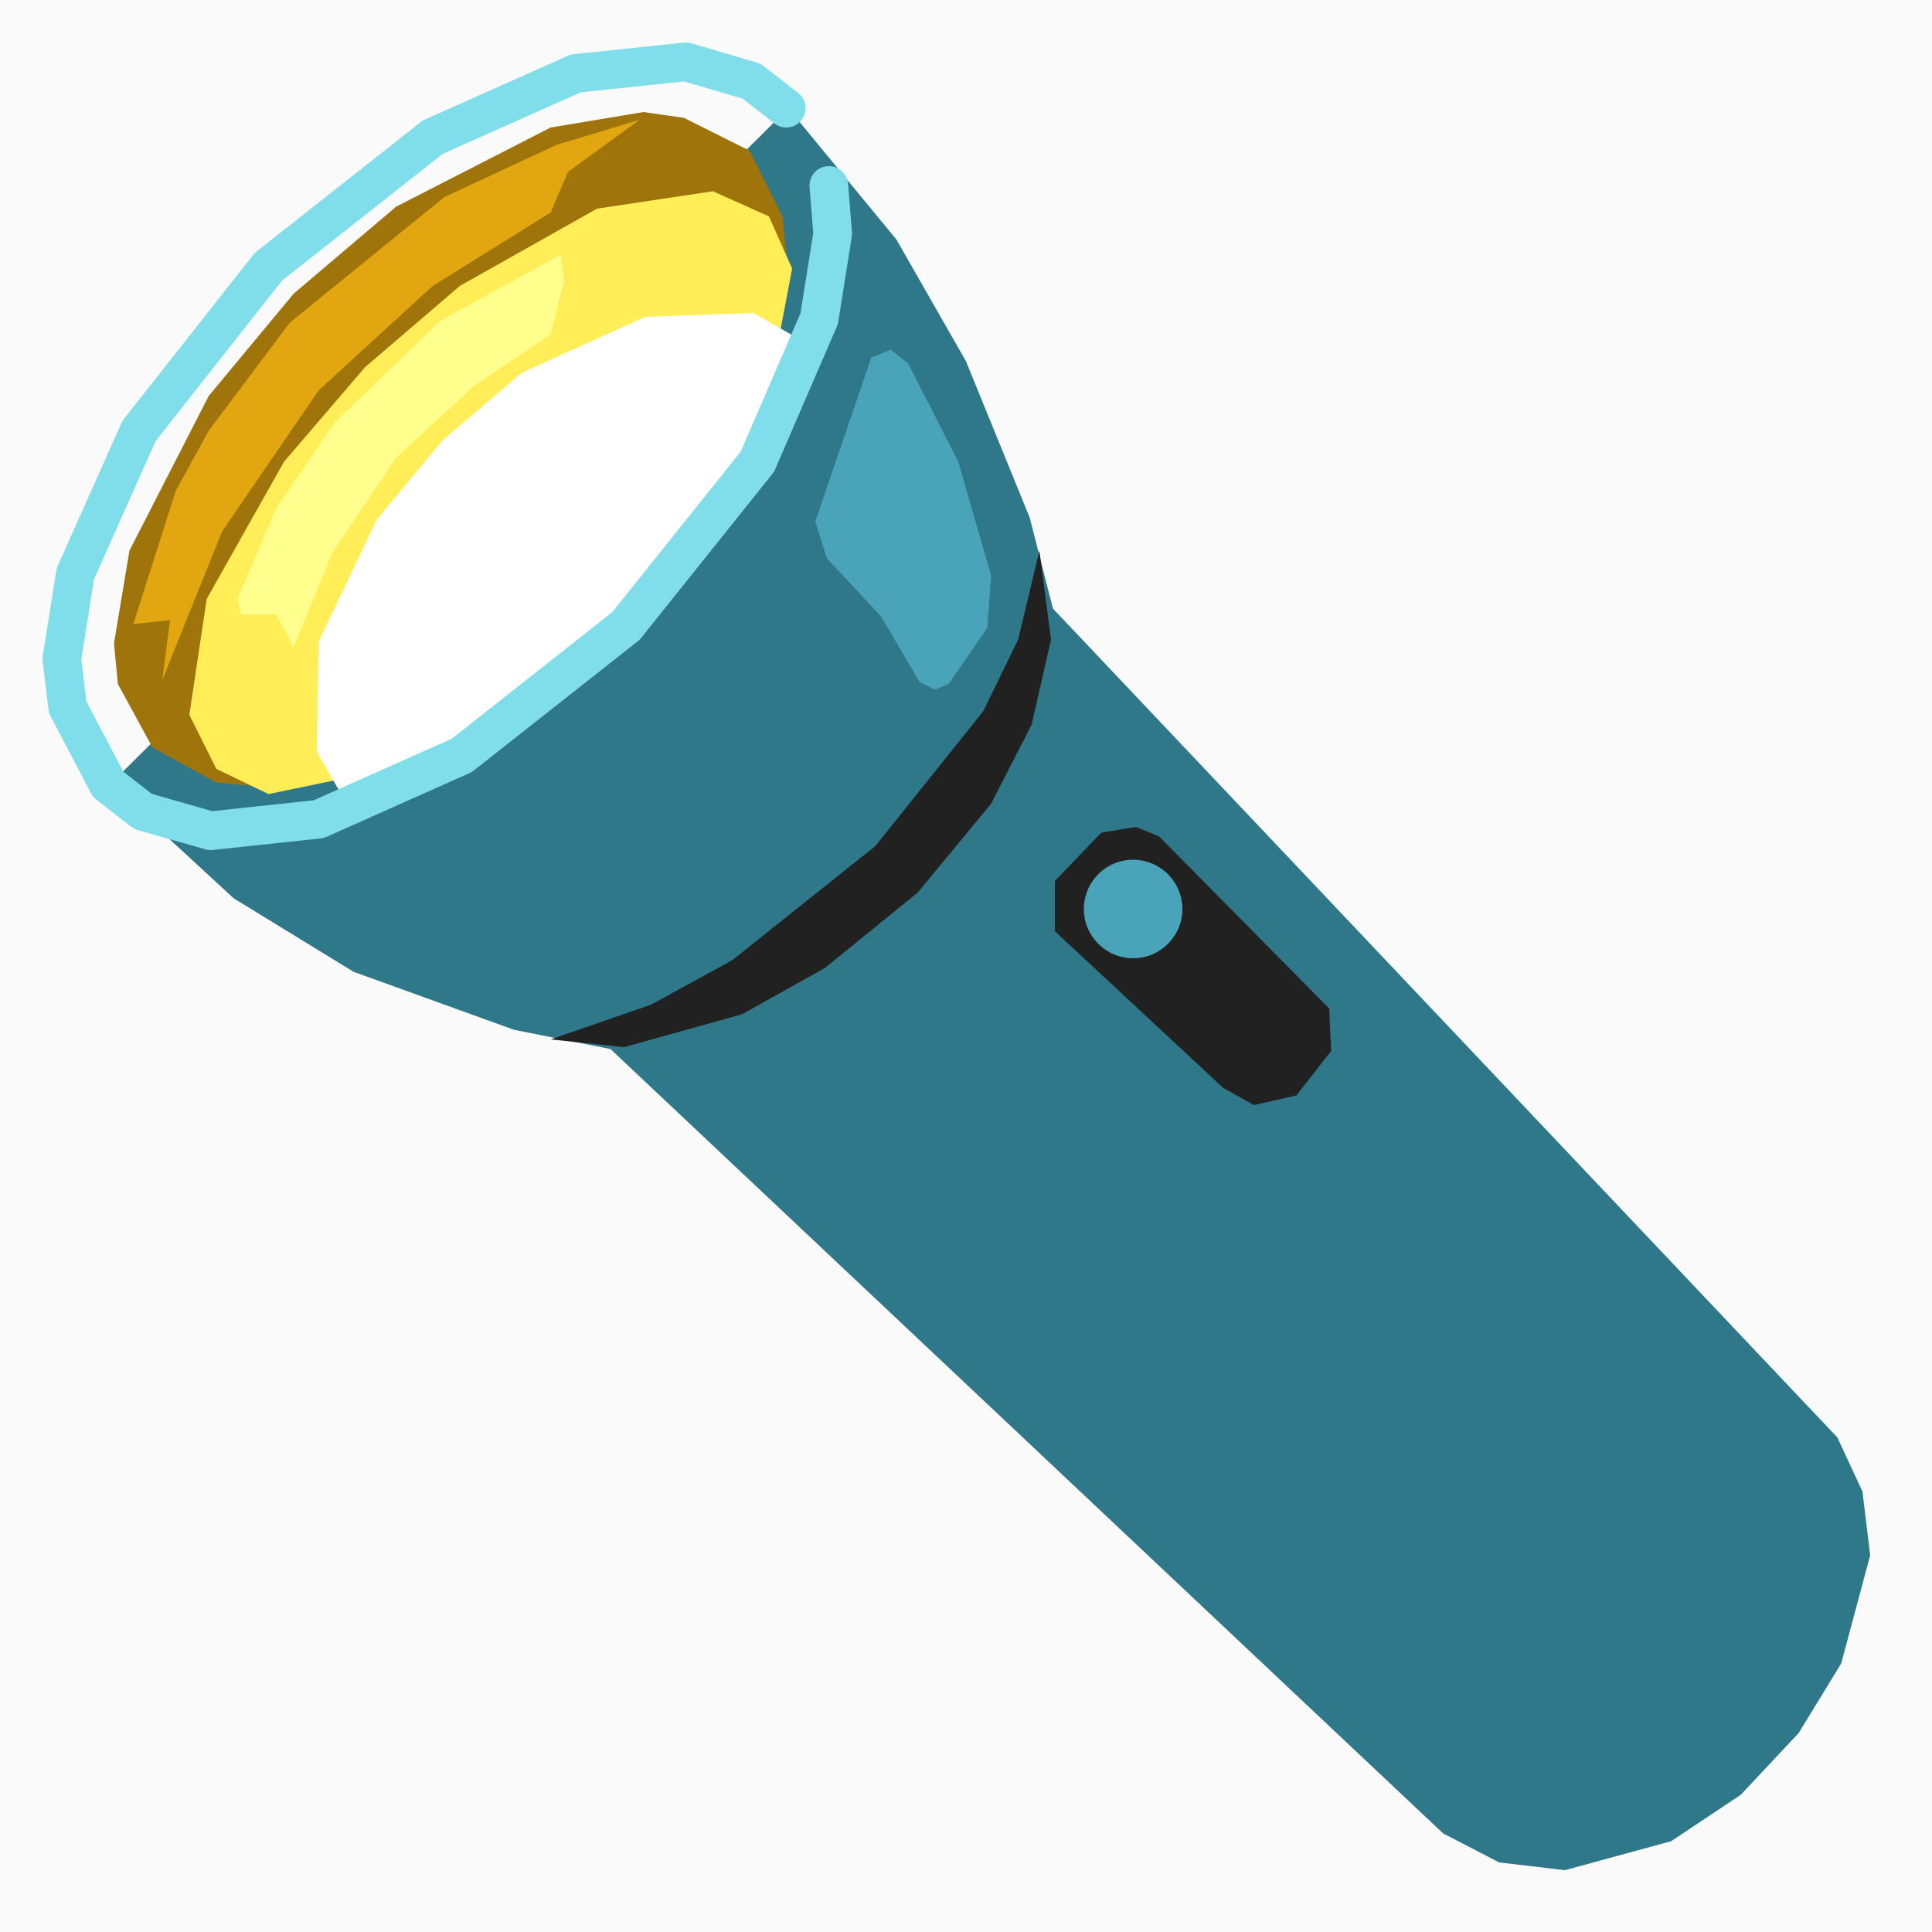
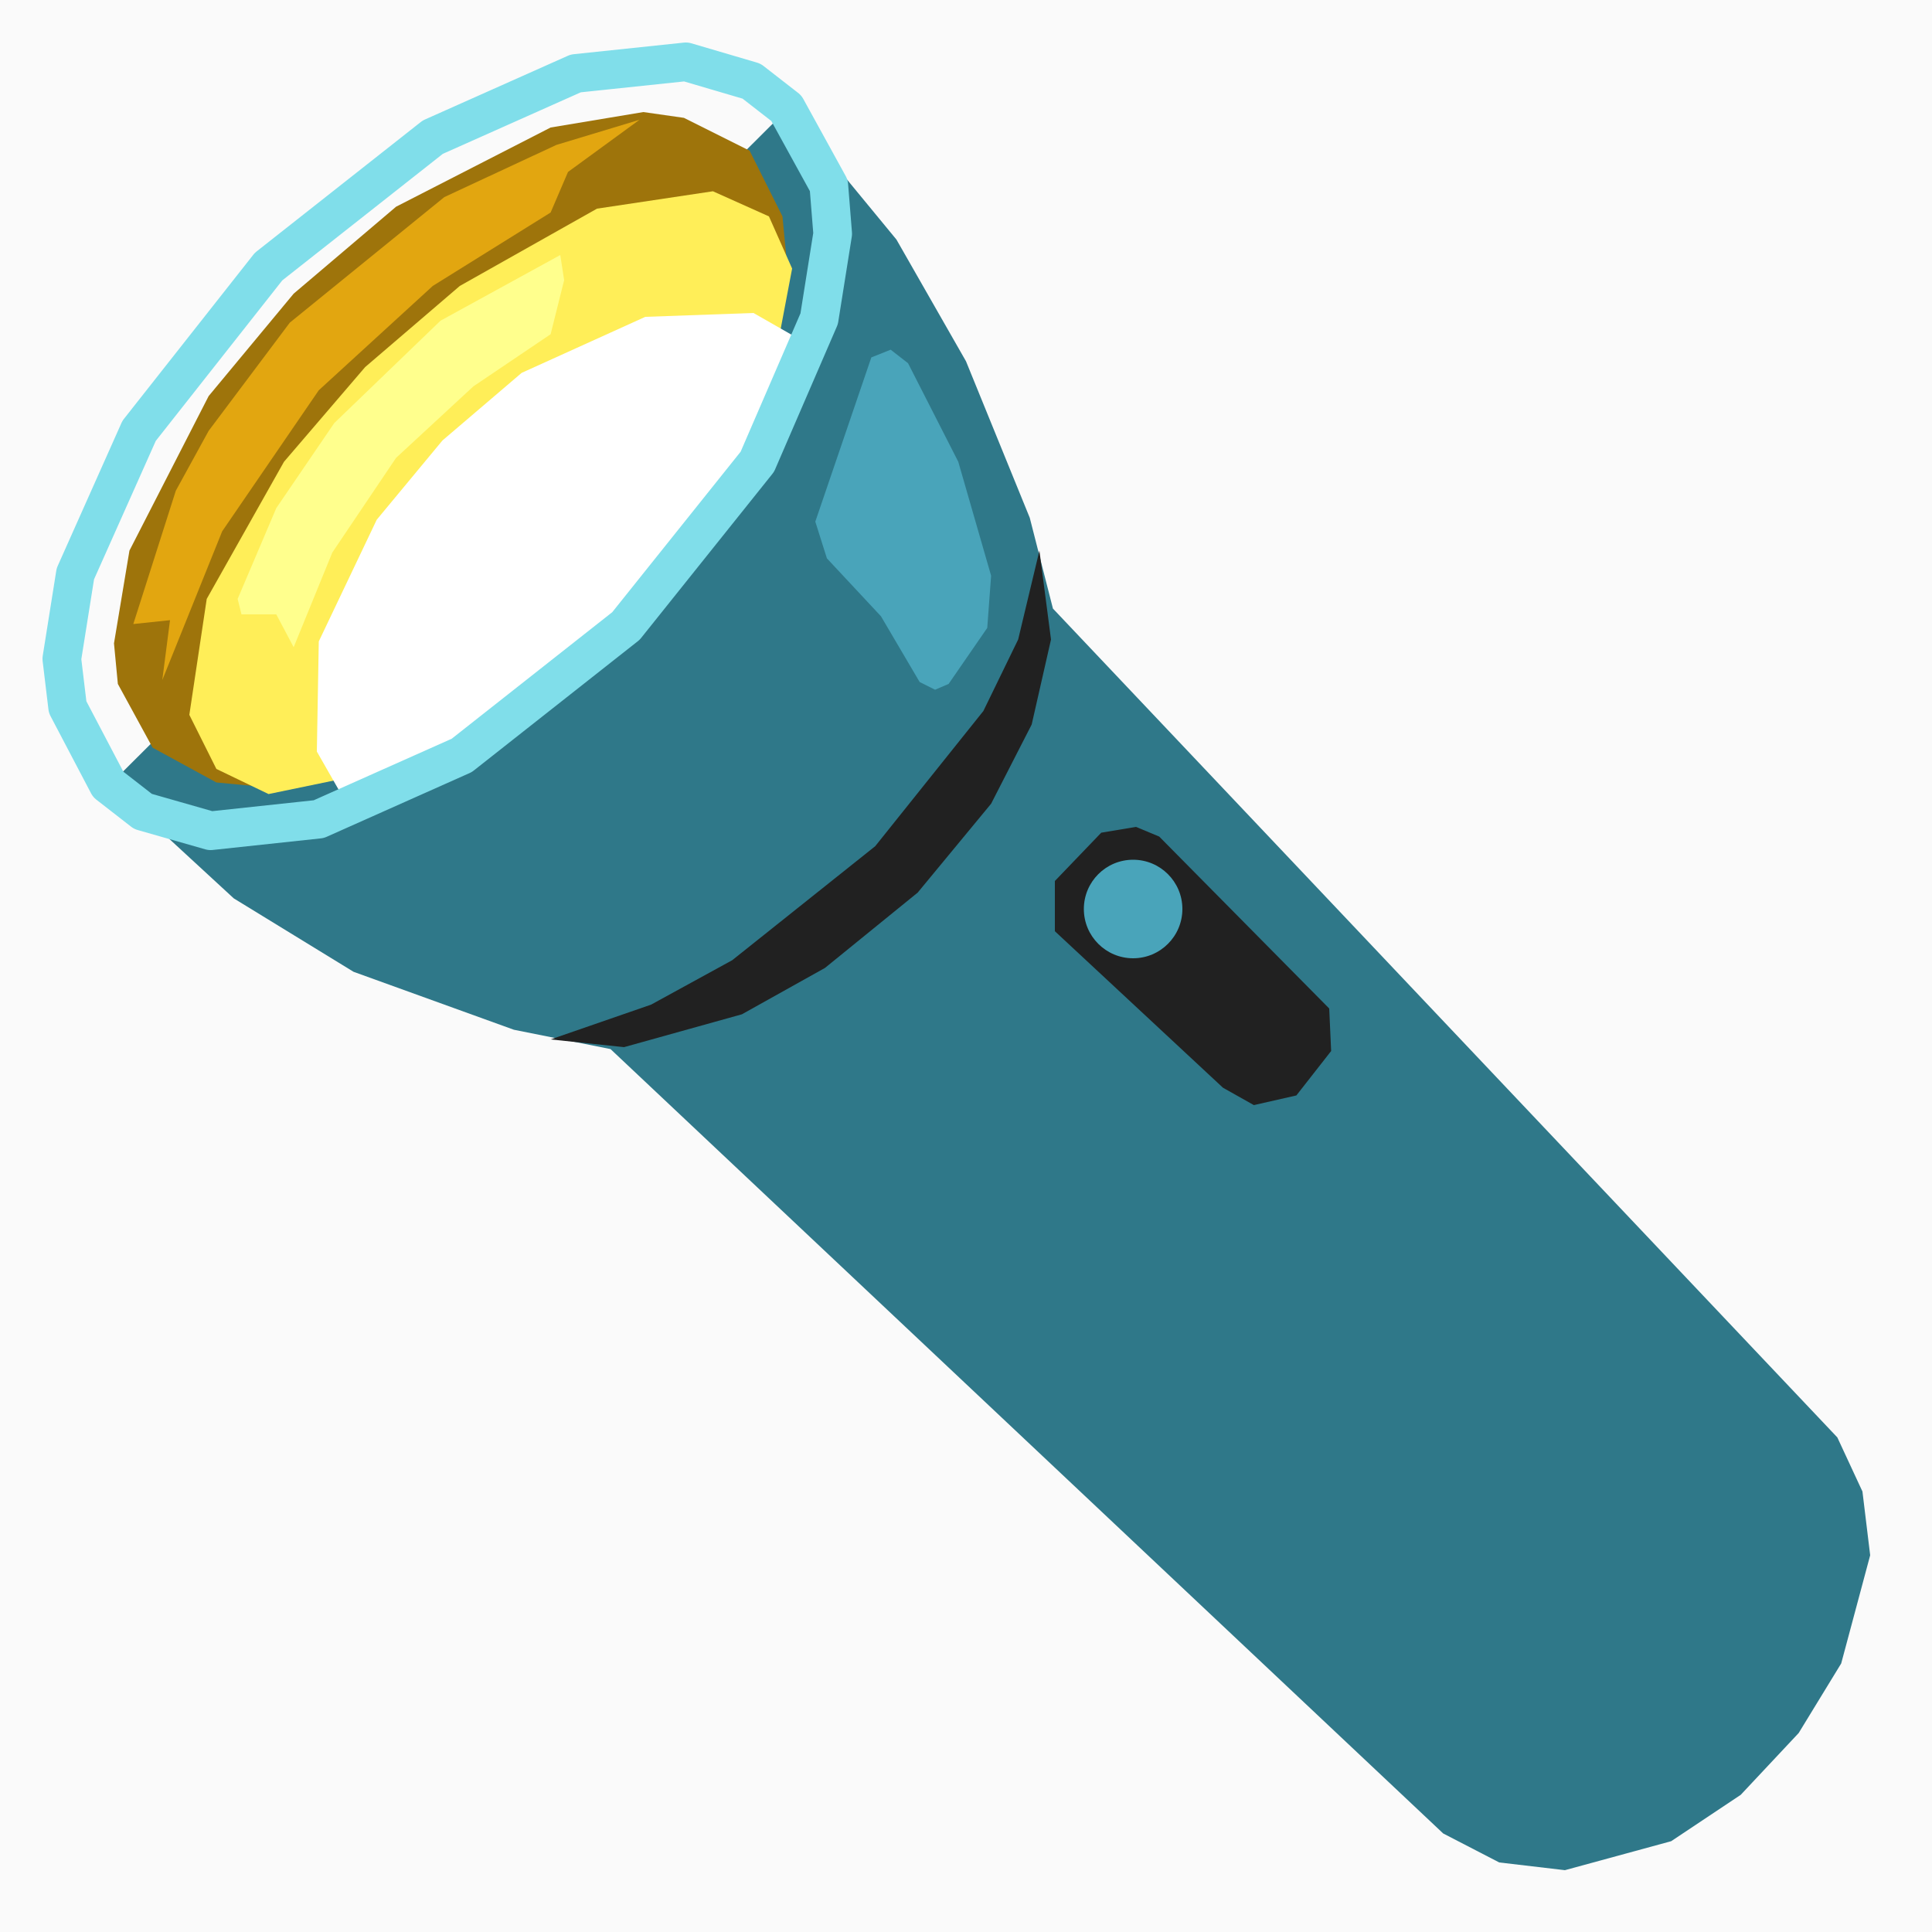
<svg xmlns="http://www.w3.org/2000/svg" viewBox="0 0 100 100" width="200" height="200">
  <rect width="100" height="100" fill="#fafafa" />
  <polygon points="95.1,74.4 54.5,31.5 53.3,26.8 50,18.7 46.4,12.4 40.8,5.6 5.7,40.6 12.1,46.5 18.3,50.3 26.6,53.3 31.6,54.3 74.7,94.9 77.6,96.4 81,96.8 86.5,95.3 90.1,92.9 93.1,89.7 95.3,86.1 96.8,80.5 96.4,77.2" fill="#2F7889" />
  <polygon points="38.8,7.8 40.5,11.2 40.7,13.3 39.9,18.1 35.9,26.1 31.4,31.3 26.1,35.8 18.1,39.9 13.3,40.7 11.2,40.5 7.9,38.7 6.1,35.4 5.9,33.3 6.7,28.5 10.8,20.5 15.2,15.2 20.5,10.7 28.5,6.6 33.3,5.8 35.4,6.1" fill="#9E740B" />
  <polygon points="39.8,11.2 41,13.9 39.9,19.7 35.7,26.6 31.4,31.4 26.6,35.7 19.7,39.9 13.9,41.1 11.2,39.8 9.8,37 10.7,31 14.7,23.9 18.9,19 23.8,14.8 30.9,10.8 36.9,9.9" fill="#FFEE58" />
  <polygon points="41.8,17.8 37.3,26.3 32.4,32.3 26.4,37.2 18,41.7 16.4,38.9 16.5,33.2 19.5,26.9 22.9,22.8 27,19.3 33.4,16.4 39,16.2" fill="#FFFFFF" />
-   <polyline points="40.7,5.6 38.9,4.2 35.5,3.2 29.8,3.8 22.4,7.1 13.9,13.8 7.2,22.3 3.9,29.7 3.2,34.1 3.5,36.6 5.6,40.6 7.4,42 10.9,43 16.5,42.4 23.9,39.1 32.4,32.4 39.2,23.9 42.4,16.5 43.1,12.1 42.9,9.6" fill="none" stroke="#80DEEA" stroke-width="2" stroke-linecap="round" stroke-linejoin="round" />
+   <polyline points="40.7,5.6 38.9,4.2 35.5,3.2 29.8,3.8 22.4,7.1 13.9,13.8 7.2,22.3 3.9,29.7 3.2,34.1 3.5,36.6 5.6,40.6 7.4,42 10.9,43 16.5,42.4 23.9,39.1 32.4,32.4 39.2,23.9 42.4,16.5 43.1,12.1 42.9,9.6 40.7,5.6" fill="none" stroke="#80DEEA" stroke-width="2" stroke-linecap="round" stroke-linejoin="round" />
  <polygon points="14.3,31.8 12.5,31.8 12.3,31 14.3,26.3 17.3,21.9 22.8,16.6 29,13.2 29.2,14.5 28.5,17.3 24.5,20 20.5,23.7 17.2,28.6 15.2,33.5" fill="#FFFF8D" />
  <polygon points="8.8,32.1 6.9,32.3 9.1,25.4 10.8,22.3 15,16.7 23,10.2 28.8,7.5 33.1,6.2 29.4,8.9 28.5,11 22.4,14.8 16.5,20.2 11.5,27.5 8.4,35.2" fill="#E2A610" />
  <polygon points="63.3,56.3 54.6,48.2 54.6,45.6 57,43.1 58.8,42.8 60,43.3 68.8,52.2 68.9,54.4 67.1,56.7 64.9,57.2" fill="#212121" />
  <ellipse cx="58.65" cy="47.05" rx="2.55" ry="2.55" fill="#49A4BA" />
  <polygon points="42.2,27 42.8,28.9 45.6,31.9 47.6,35.3 48.4,35.7 49.1,35.4 51.1,32.5 51.3,29.8 49.6,23.9 47,18.8 46.1,18.1 45.1,18.5" fill="#49A4BA" />
  <polygon points="28.5,53.8 33.7,52 37.9,49.7 45.3,43.8 50.9,36.8 52.7,33.1 53.8,28.5 54.4,33.1 53.4,37.5 51.3,41.6 47.5,46.2 42.7,50.1 38.4,52.5 32.3,54.2" fill="#212121" />
</svg>
